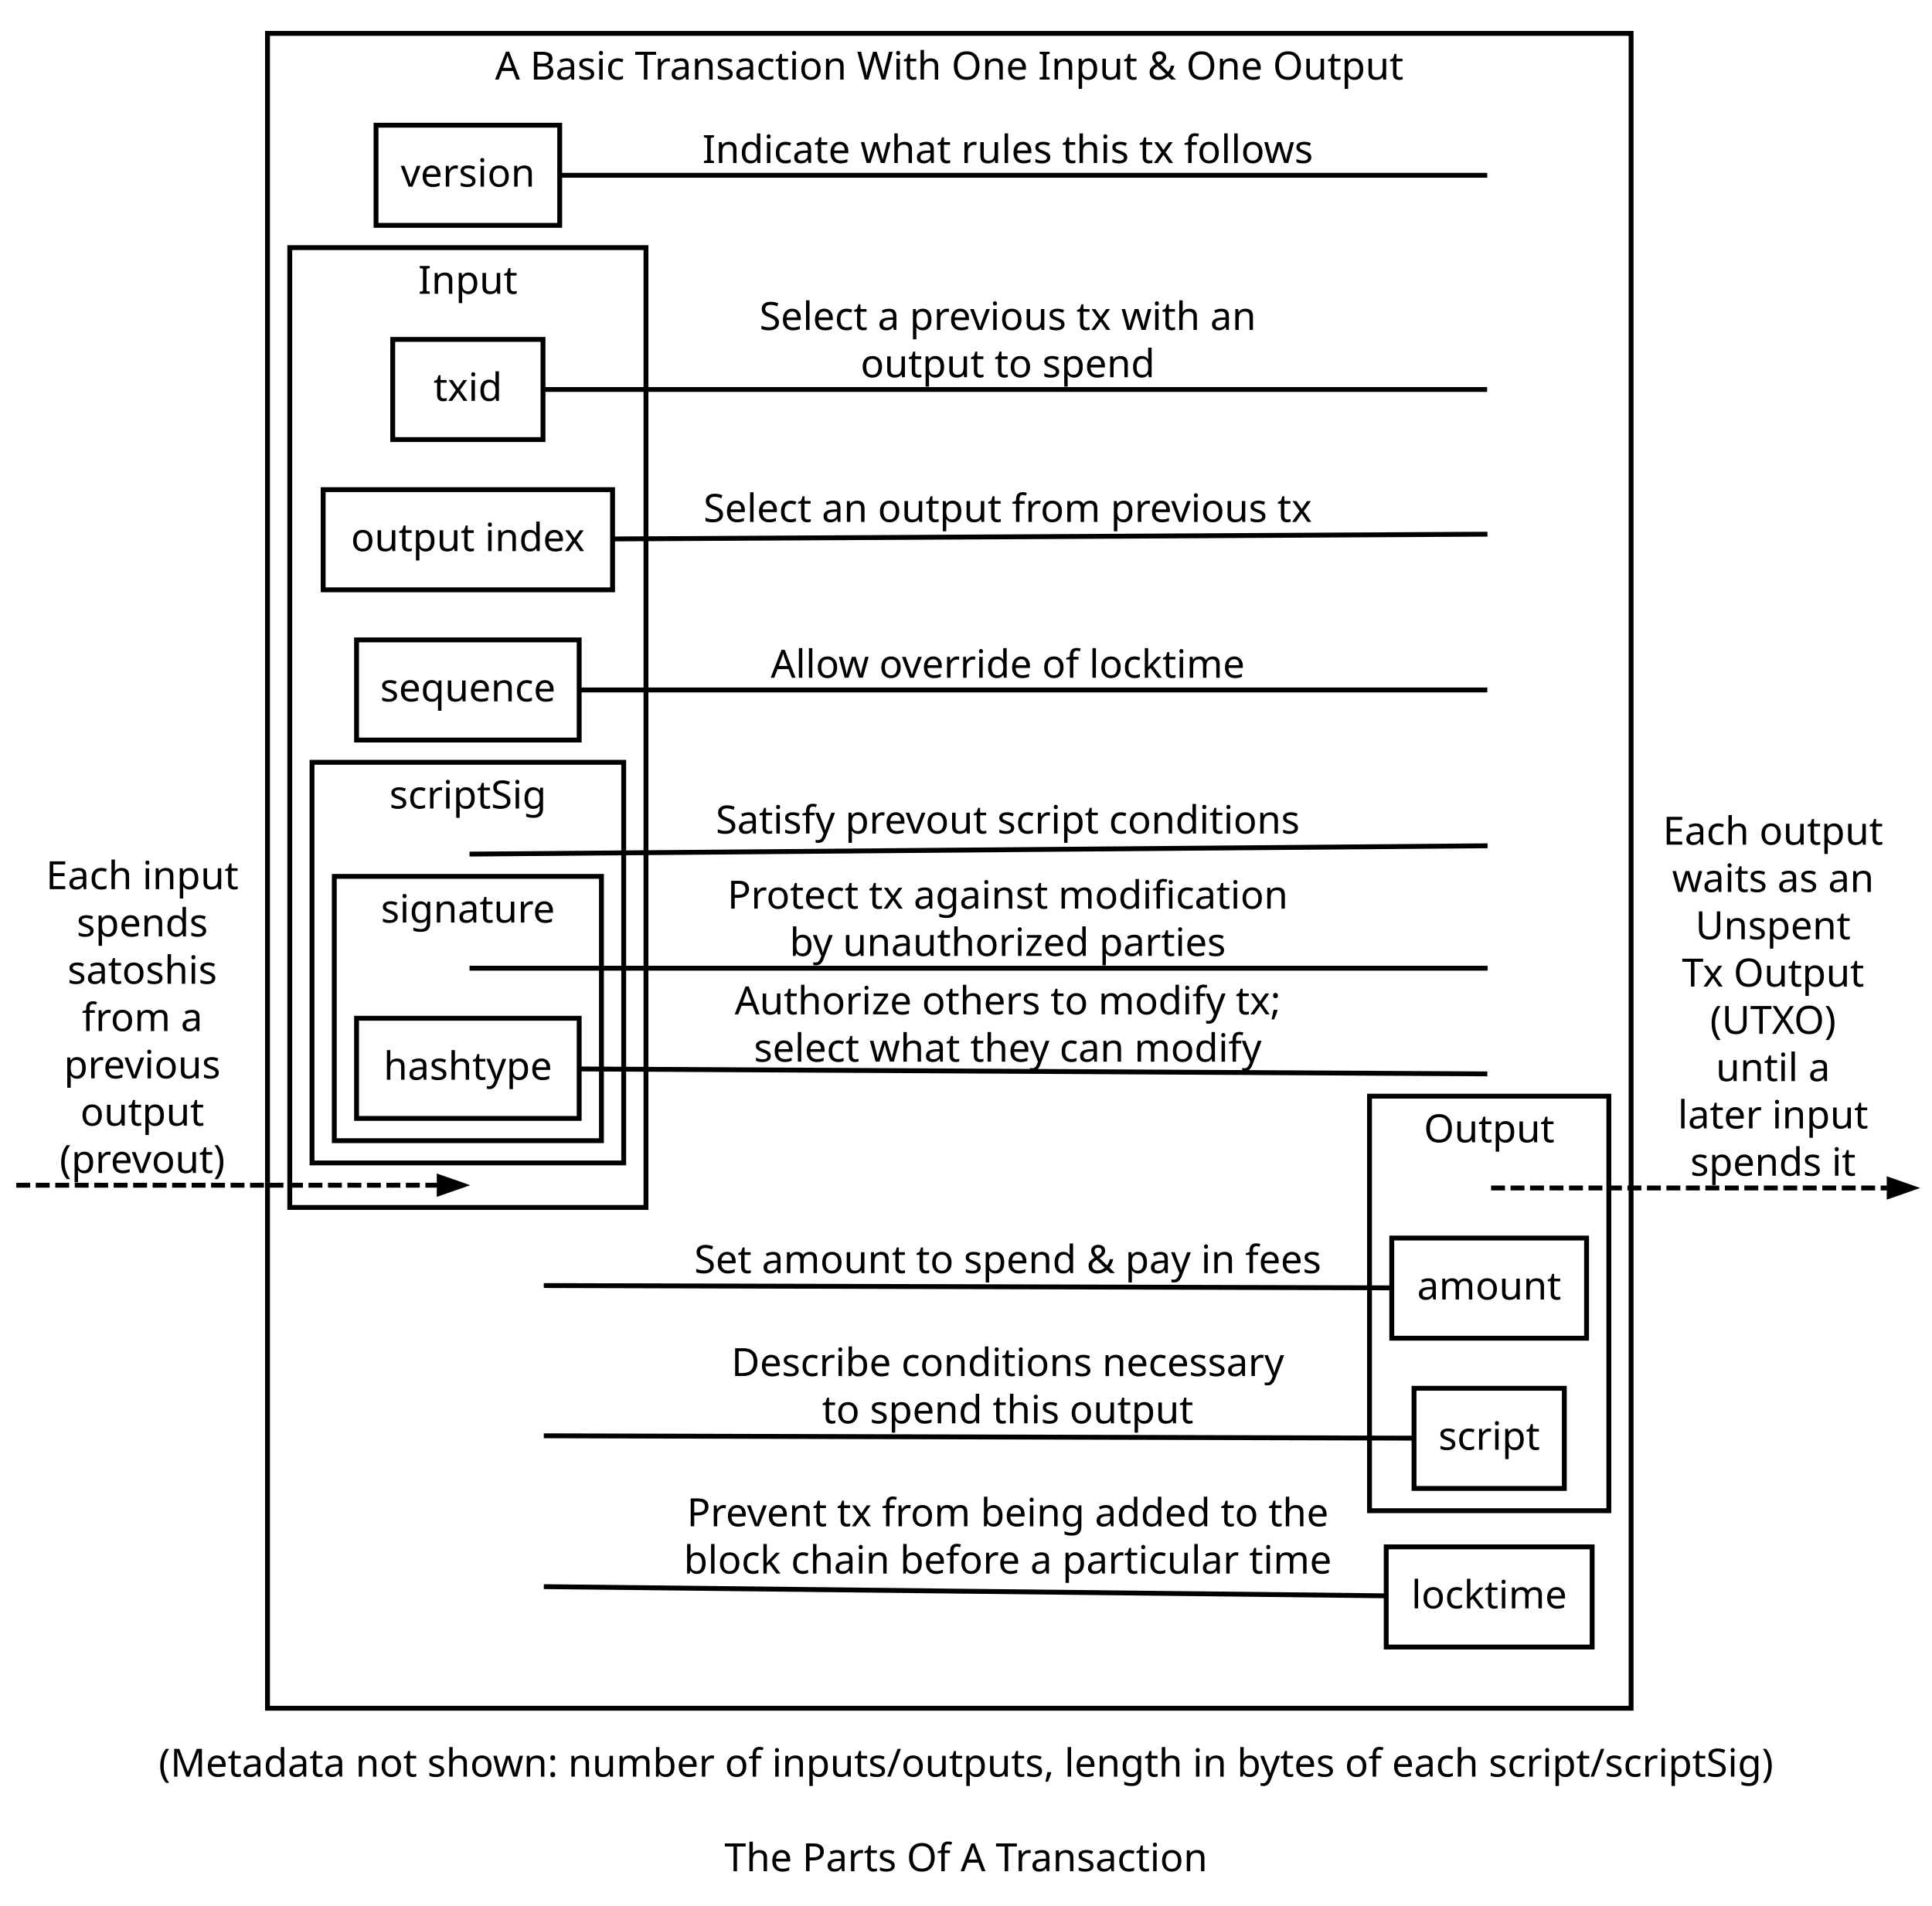
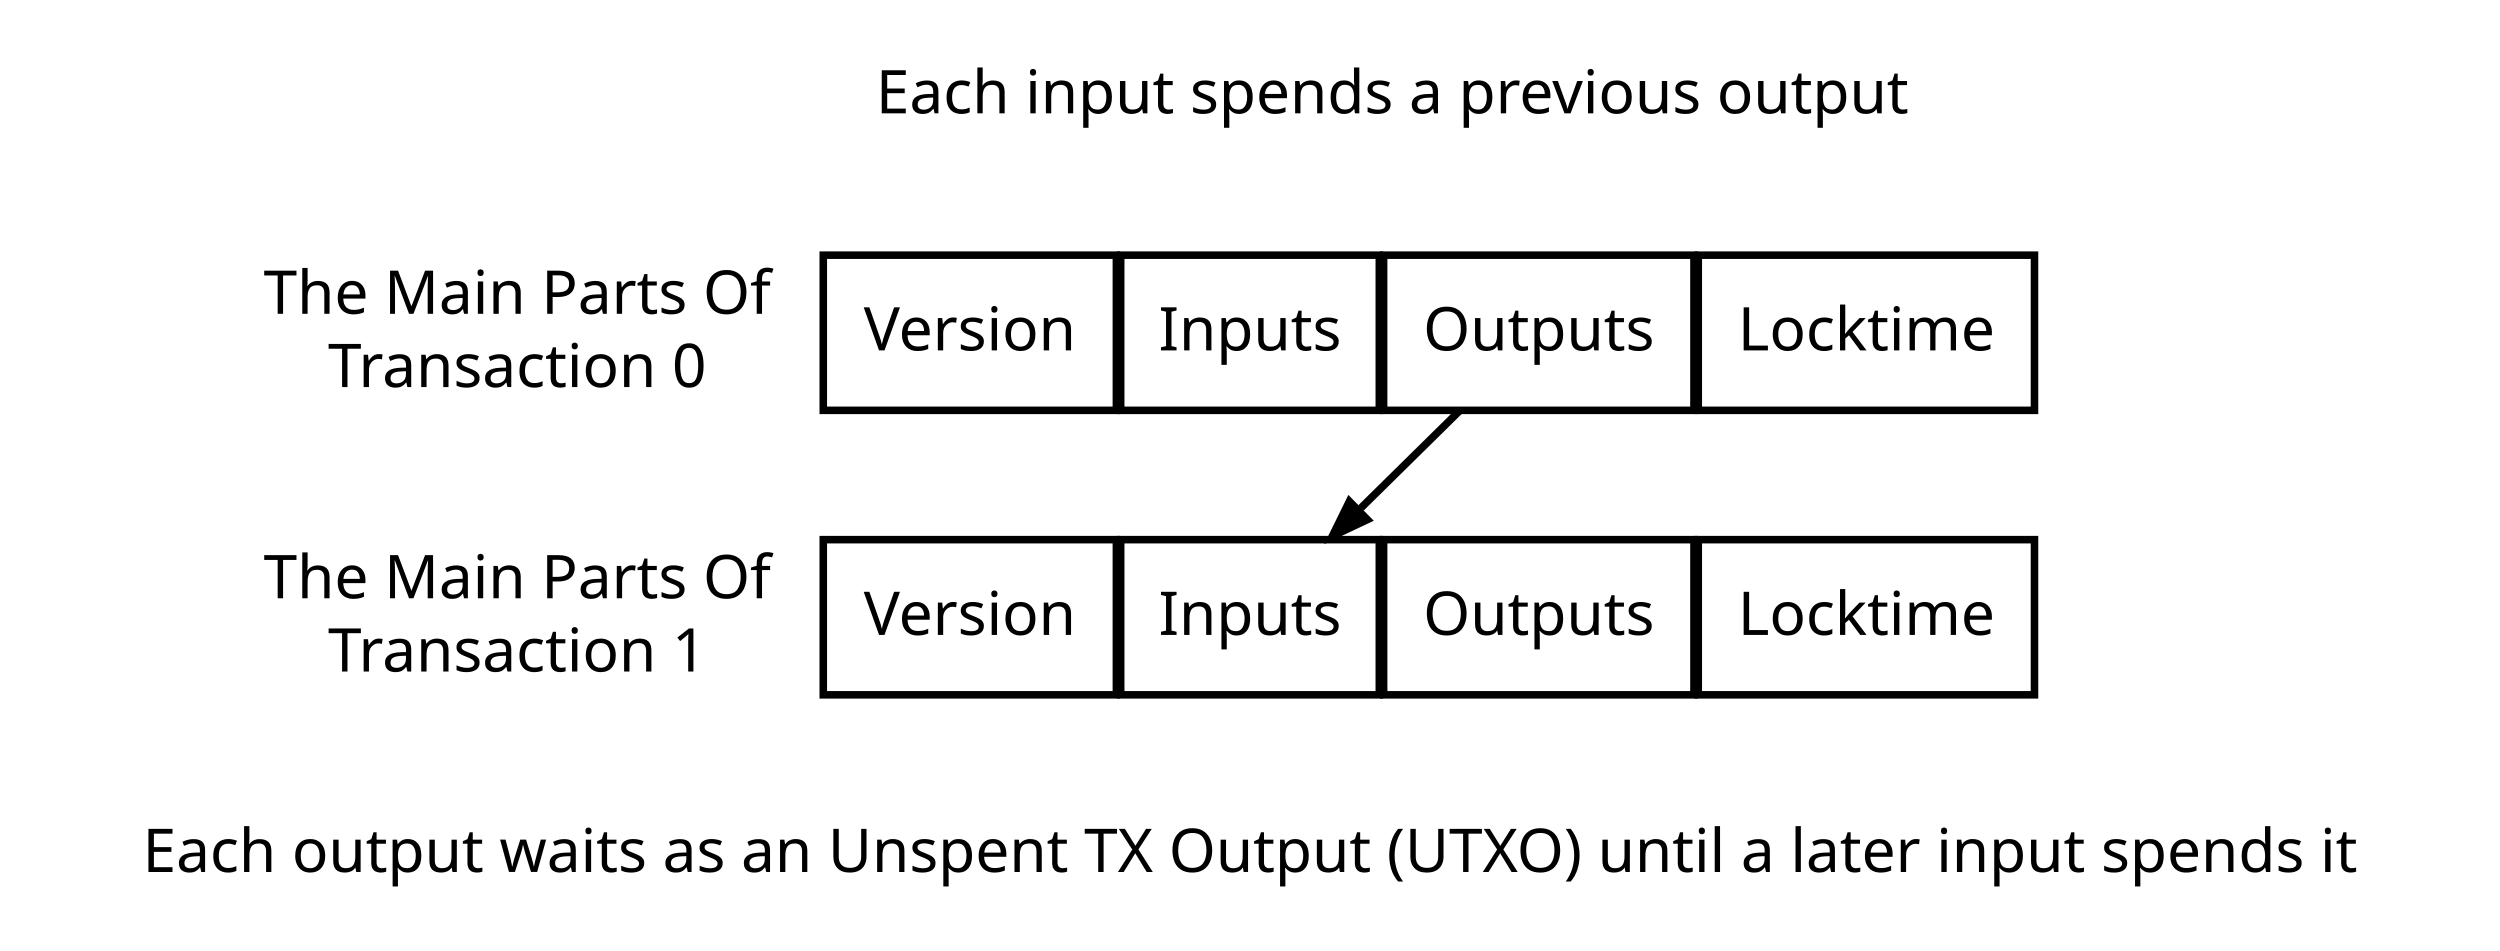
- <svg xmlns="http://www.w3.org/2000/svg" width="450pt" height="444pt" viewBox="0.00 0.00 450.00 444.16">
-   <g id="graph1" class="graph" transform="scale(0.648415 0.648415) rotate(0) translate(4 681)">
-     <polygon fill="white" stroke="white" points="-4,5 -4,-681 691,-681 691,5 -4,5" />
-     <text text-anchor="middle" x="343" y="-42.4" font-family="Sans" font-size="14.00">(Metadata not shown: number of inputs/outputs, length in bytes of each script/scriptSig)</text>
-     <text text-anchor="middle" x="343" y="-25.4" font-family="Sans" font-size="14.00"> </text>
-     <text text-anchor="middle" x="343" y="-8.4" font-family="Sans" font-size="14.00">The Parts Of A Transaction</text>
+ <svg xmlns="http://www.w3.org/2000/svg" width="450pt" height="171pt" viewBox="0.00 0.00 450.00 170.69">
+   <g id="graph1" class="graph" transform="scale(0.775862 0.775862) rotate(0) translate(4 216)">
+     <polygon fill="white" stroke="white" points="-4,5 -4,-216 577,-216 577,5 -4,5" />
    <g id="graph2" class="cluster">
-       <polygon fill="none" stroke="black" stroke-width="1.75" points="92,-67 92,-669 582,-669 582,-67 92,-67" />
-       <text text-anchor="middle" x="337" y="-652.4" font-family="Sans" font-size="14.00">A Basic Transaction With One Input &amp; One Output</text>
+       <polygon fill="none" stroke="black" stroke-width="0" points="38,-110 38,-168 476,-168 476,-110 38,-110" />
    </g>
    <g id="graph3" class="cluster">
-       <polygon fill="none" stroke="black" stroke-width="1.75" points="100,-247 100,-592 228,-592 228,-247 100,-247" />
-       <text text-anchor="middle" x="164" y="-575.4" font-family="Sans" font-size="14.00">Input</text>
+       <polygon fill="none" stroke="black" stroke-width="0" points="38,-44 38,-102 476,-102 476,-44 38,-44" />
    </g>
-     <g id="graph4" class="cluster">
-       <polygon fill="none" stroke="black" stroke-width="1.75" points="108,-263 108,-407 220,-407 220,-263 108,-263" />
-       <text text-anchor="middle" x="164" y="-390.4" font-family="Sans" font-size="14.00">scriptSig</text>
+     <g id="node2" class="node">
+       <polygon fill="none" stroke="black" stroke-width="1.75" points="468,-157 390,-157 390,-121 468,-121 468,-157" />
+       <text text-anchor="middle" x="429" y="-134.9" font-family="Sans" font-size="14.00">Locktime</text>
    </g>
-     <g id="graph5" class="cluster">
-       <polygon fill="none" stroke="black" stroke-width="1.75" points="116,-271 116,-366 212,-366 212,-271 116,-271" />
-       <text text-anchor="middle" x="164" y="-349.4" font-family="Sans" font-size="14.00">signature</text>
+     <g id="node14" class="node">
+       <polygon fill="none" stroke="black" stroke-width="1.75" points="468,-91 390,-91 390,-55 468,-55 468,-91" />
+       <text text-anchor="middle" x="429" y="-68.9" font-family="Sans" font-size="14.00">Locktime</text>
    </g>
-     <g id="graph6" class="cluster">
-       <polygon fill="none" stroke="black" stroke-width="1.75" points="488,-138 488,-287 574,-287 574,-138 488,-138" />
-       <text text-anchor="middle" x="531" y="-270.4" font-family="Sans" font-size="14.00">Output</text>
+     <g id="node3" class="node">
+       <polygon fill="none" stroke="black" stroke-width="1.75" points="389,-157 317,-157 317,-121 389,-121 389,-157" />
+       <text text-anchor="middle" x="353" y="-134.9" font-family="Sans" font-size="14.00">Outputs</text>
+     </g>
+     <g id="node12" class="node">
+       <polygon fill="none" stroke="black" stroke-width="1.75" points="316,-91 256,-91 256,-55 316,-55 316,-91" />
+       <text text-anchor="middle" x="286" y="-68.9" font-family="Sans" font-size="14.00">Inputs</text>
+     </g>
+     <g id="edge16" class="edge">
+       <path fill="none" stroke="black" stroke-width="1.75" d="M334.692,-120.965C327.602,-113.981 319.359,-105.861 311.694,-98.311" />
+       <polygon fill="black" stroke="black" points="313.866,-95.537 304.286,-91.013 308.954,-100.524 313.866,-95.537" />
+     </g>
+     <g id="node13" class="node">
+       <polygon fill="none" stroke="black" stroke-width="1.75" points="389,-91 317,-91 317,-55 389,-55 389,-91" />
+       <text text-anchor="middle" x="353" y="-68.9" font-family="Sans" font-size="14.00">Outputs</text>
+     </g>
+     <g id="node4" class="node">
+       <polygon fill="none" stroke="black" stroke-width="1.75" points="316,-157 256,-157 256,-121 316,-121 316,-157" />
+       <text text-anchor="middle" x="286" y="-134.9" font-family="Sans" font-size="14.00">Inputs</text>
    </g>
    <g id="node5" class="node">
-       <polygon fill="none" stroke="black" stroke-width="1.75" points="197,-636 131,-636 131,-600 197,-600 197,-636" />
-       <text text-anchor="middle" x="164" y="-613.9" font-family="Sans" font-size="14.00">version</text>
+       <polygon fill="none" stroke="black" stroke-width="1.75" points="255,-157 187,-157 187,-121 255,-121 255,-157" />
+       <text text-anchor="middle" x="221" y="-134.9" font-family="Sans" font-size="14.00">Version</text>
    </g>
-     <g id="edge7" class="edge">
-       <path fill="none" stroke="black" stroke-width="1.75" stroke-dasharray="5,2" d="M1.727,-255C11.57,-255 118.636,-255 153.264,-255" />
-       <polygon fill="black" stroke="black" points="153.328,-258.5 163.328,-255 153.328,-251.5 153.328,-258.5" />
-       <text text-anchor="middle" x="47" y="-361.4" font-family="Sans" font-size="14.00">Each input</text>
-       <text text-anchor="middle" x="47" y="-344.4" font-family="Sans" font-size="14.00">spends</text>
-       <text text-anchor="middle" x="47" y="-327.4" font-family="Sans" font-size="14.00">satoshis</text>
-       <text text-anchor="middle" x="47" y="-310.4" font-family="Sans" font-size="14.00">from a</text>
-       <text text-anchor="middle" x="47" y="-293.4" font-family="Sans" font-size="14.00">previous</text>
-       <text text-anchor="middle" x="47" y="-276.4" font-family="Sans" font-size="14.00">output</text>
-       <text text-anchor="middle" x="47" y="-259.4" font-family="Sans" font-size="14.00">(prevout)</text>
+     <g id="node11" class="node">
+       <polygon fill="none" stroke="black" stroke-width="1.75" points="255,-91 187,-91 187,-55 255,-55 255,-91" />
+       <text text-anchor="middle" x="221" y="-68.9" font-family="Sans" font-size="14.00">Version</text>
    </g>
-     <g id="edge25" class="edge">
-       <path fill="none" stroke="black" stroke-width="1.75" d="M197.542,-618C285.309,-618 515.97,-618 530.301,-618" />
-       <text text-anchor="middle" x="358" y="-622.4" font-family="Sans" font-size="14.00">Indicate what rules this tx follows</text>
+     <g id="node6" class="node">
+       <text text-anchor="middle" x="116" y="-143.4" font-family="Sans" font-size="14.00">The Main Parts Of</text>
+       <text text-anchor="middle" x="116" y="-126.4" font-family="Sans" font-size="14.00">Transaction 0</text>
    </g>
    <g id="node7" class="node">
-       <polygon fill="none" stroke="black" stroke-width="1.75" points="204,-451 124,-451 124,-415 204,-415 204,-451" />
-       <text text-anchor="middle" x="164" y="-428.9" font-family="Sans" font-size="14.00">sequence</text>
+       <text text-anchor="middle" x="319" y="-189.9" font-family="Sans" font-size="14.00">Each input spends a previous output</text>
    </g>
-     <g id="edge17" class="edge">
-       <path fill="none" stroke="black" stroke-width="1.75" d="M204.678,-433C297.245,-433 516.709,-433 530.335,-433" />
-       <text text-anchor="middle" x="358" y="-437.4" font-family="Sans" font-size="14.00">Allow override of locktime</text>
+     <g id="node16" class="node">
+       <text text-anchor="middle" x="286" y="-13.9" font-family="Sans" font-size="14.00">Each output waits as an Unspent TX Output (UTXO) until a later input spends it</text>
    </g>
-     <g id="node8" class="node">
-       <polygon fill="none" stroke="black" stroke-width="1.75" points="216,-505 112,-505 112,-469 216,-469 216,-505" />
-       <text text-anchor="middle" x="164" y="-482.9" font-family="Sans" font-size="14.00">output index</text>
-     </g>
-     <g id="edge15" class="edge">
-       <path fill="none" stroke="black" stroke-width="1.75" d="M216.582,-487.287C314.89,-487.822 517.8,-488.928 530.386,-488.997" />
-       <text text-anchor="middle" x="358" y="-493.4" font-family="Sans" font-size="14.00">Select an output from previous tx</text>
-     </g>
-     <g id="node9" class="node">
-       <polygon fill="none" stroke="black" stroke-width="1.75" points="191,-559 137,-559 137,-523 191,-523 191,-559" />
-       <text text-anchor="middle" x="164" y="-536.9" font-family="Sans" font-size="14.00">txid</text>
-     </g>
-     <g id="edge13" class="edge">
-       <path fill="none" stroke="black" stroke-width="1.75" d="M191.285,-541C273.68,-541 515.249,-541 530.267,-541" />
-       <text text-anchor="middle" x="358" y="-562.4" font-family="Sans" font-size="14.00">Select a previous tx with an</text>
-       <text text-anchor="middle" x="358" y="-545.4" font-family="Sans" font-size="14.00">output to spend</text>
-     </g>
-     <g id="node13" class="node">
-       <polygon fill="none" stroke="black" stroke-width="1.75" points="204,-315 124,-315 124,-279 204,-279 204,-315" />
-       <text text-anchor="middle" x="164" y="-292.9" font-family="Sans" font-size="14.00">hashtype</text>
-     </g>
-     <g id="edge23" class="edge">
-       <path fill="none" stroke="black" stroke-width="1.75" d="M204.325,-296.78C296.683,-296.277 516.674,-295.078 530.333,-295.004" />
-       <text text-anchor="middle" x="358" y="-316.4" font-family="Sans" font-size="14.00">Authorize others to modify tx;</text>
-       <text text-anchor="middle" x="358" y="-299.4" font-family="Sans" font-size="14.00">select what they can modify</text>
-     </g>
-     <g id="edge21" class="edge">
-       <path fill="none" stroke="black" stroke-width="1.75" d="M164.595,-333C180.617,-333 514.777,-333 530.432,-333" />
-       <text text-anchor="middle" x="358" y="-354.4" font-family="Sans" font-size="14.00">Protect tx against modification</text>
-       <text text-anchor="middle" x="358" y="-337.4" font-family="Sans" font-size="14.00">by unauthorized parties</text>
-     </g>
-     <g id="edge19" class="edge">
-       <path fill="none" stroke="black" stroke-width="1.75" d="M164.595,-374.005C180.617,-374.136 514.777,-376.867 530.432,-376.995" />
-       <text text-anchor="middle" x="358" y="-381.4" font-family="Sans" font-size="14.00">Satisfy prevout script conditions</text>
-     </g>
-     <g id="node29" class="node">
-       <polygon fill="none" stroke="black" stroke-width="1.75" points="566,-236 496,-236 496,-200 566,-200 566,-236" />
-       <text text-anchor="middle" x="531" y="-213.9" font-family="Sans" font-size="14.00">amount</text>
-     </g>
-     <g id="edge29" class="edge">
-       <path fill="none" stroke="black" stroke-width="1.75" d="M191.285,-218.926C256.819,-218.747 423.047,-218.294 495.891,-218.096" />
-       <text text-anchor="middle" x="358" y="-223.4" font-family="Sans" font-size="14.00">Set amount to spend &amp; pay in fees</text>
-     </g>
-     <g id="node30" class="node">
-       <polygon fill="none" stroke="black" stroke-width="1.75" points="558,-182 504,-182 504,-146 558,-146 558,-182" />
-       <text text-anchor="middle" x="531" y="-159.9" font-family="Sans" font-size="14.00">script</text>
-     </g>
-     <g id="edge31" class="edge">
-       <path fill="none" stroke="black" stroke-width="1.75" d="M191.285,-164.926C259.228,-164.741 435.402,-164.26 503.536,-164.075" />
-       <text text-anchor="middle" x="358" y="-186.4" font-family="Sans" font-size="14.00">Describe conditions necessary</text>
-       <text text-anchor="middle" x="358" y="-169.4" font-family="Sans" font-size="14.00">to spend this output</text>
-     </g>
-     <g id="node31" class="node">
-       <polygon fill="none" stroke="black" stroke-width="1.75" points="568,-125 494,-125 494,-89 568,-89 568,-125" />
-       <text text-anchor="middle" x="531" y="-102.9" font-family="Sans" font-size="14.00">locktime</text>
-     </g>
-     <g id="edge27" class="edge">
-       <path fill="none" stroke="black" stroke-width="1.75" d="M191.285,-110.703C256.238,-109.995 420.105,-108.209 493.931,-107.404" />
-       <text text-anchor="middle" x="358" y="-132.4" font-family="Sans" font-size="14.00">Prevent tx from being added to the</text>
-       <text text-anchor="middle" x="358" y="-115.4" font-family="Sans" font-size="14.00">block chain before a particular time</text>
-     </g>
-     <g id="edge9" class="edge">
-       <path fill="none" stroke="black" stroke-width="1.75" stroke-dasharray="5,2" d="M531.687,-254C540.903,-254 640.334,-254 673.96,-254" />
-       <polygon fill="black" stroke="black" points="674.365,-257.5 684.365,-254 674.365,-250.5 674.365,-257.5" />
-       <text text-anchor="middle" x="633" y="-377.4" font-family="Sans" font-size="14.00">Each output</text>
-       <text text-anchor="middle" x="633" y="-360.4" font-family="Sans" font-size="14.00">waits as an</text>
-       <text text-anchor="middle" x="633" y="-343.4" font-family="Sans" font-size="14.00">Unspent</text>
-       <text text-anchor="middle" x="633" y="-326.4" font-family="Sans" font-size="14.00">Tx Output</text>
-       <text text-anchor="middle" x="633" y="-309.4" font-family="Sans" font-size="14.00">(UTXO)</text>
-       <text text-anchor="middle" x="633" y="-292.4" font-family="Sans" font-size="14.00">until a</text>
-       <text text-anchor="middle" x="633" y="-275.4" font-family="Sans" font-size="14.00">later input</text>
-       <text text-anchor="middle" x="633" y="-258.4" font-family="Sans" font-size="14.00">spends it</text>
+     <g id="node15" class="node">
+       <text text-anchor="middle" x="116" y="-77.4" font-family="Sans" font-size="14.00">The Main Parts Of</text>
+       <text text-anchor="middle" x="116" y="-60.4" font-family="Sans" font-size="14.00">Transaction 1</text>
    </g>
  </g>
</svg>
